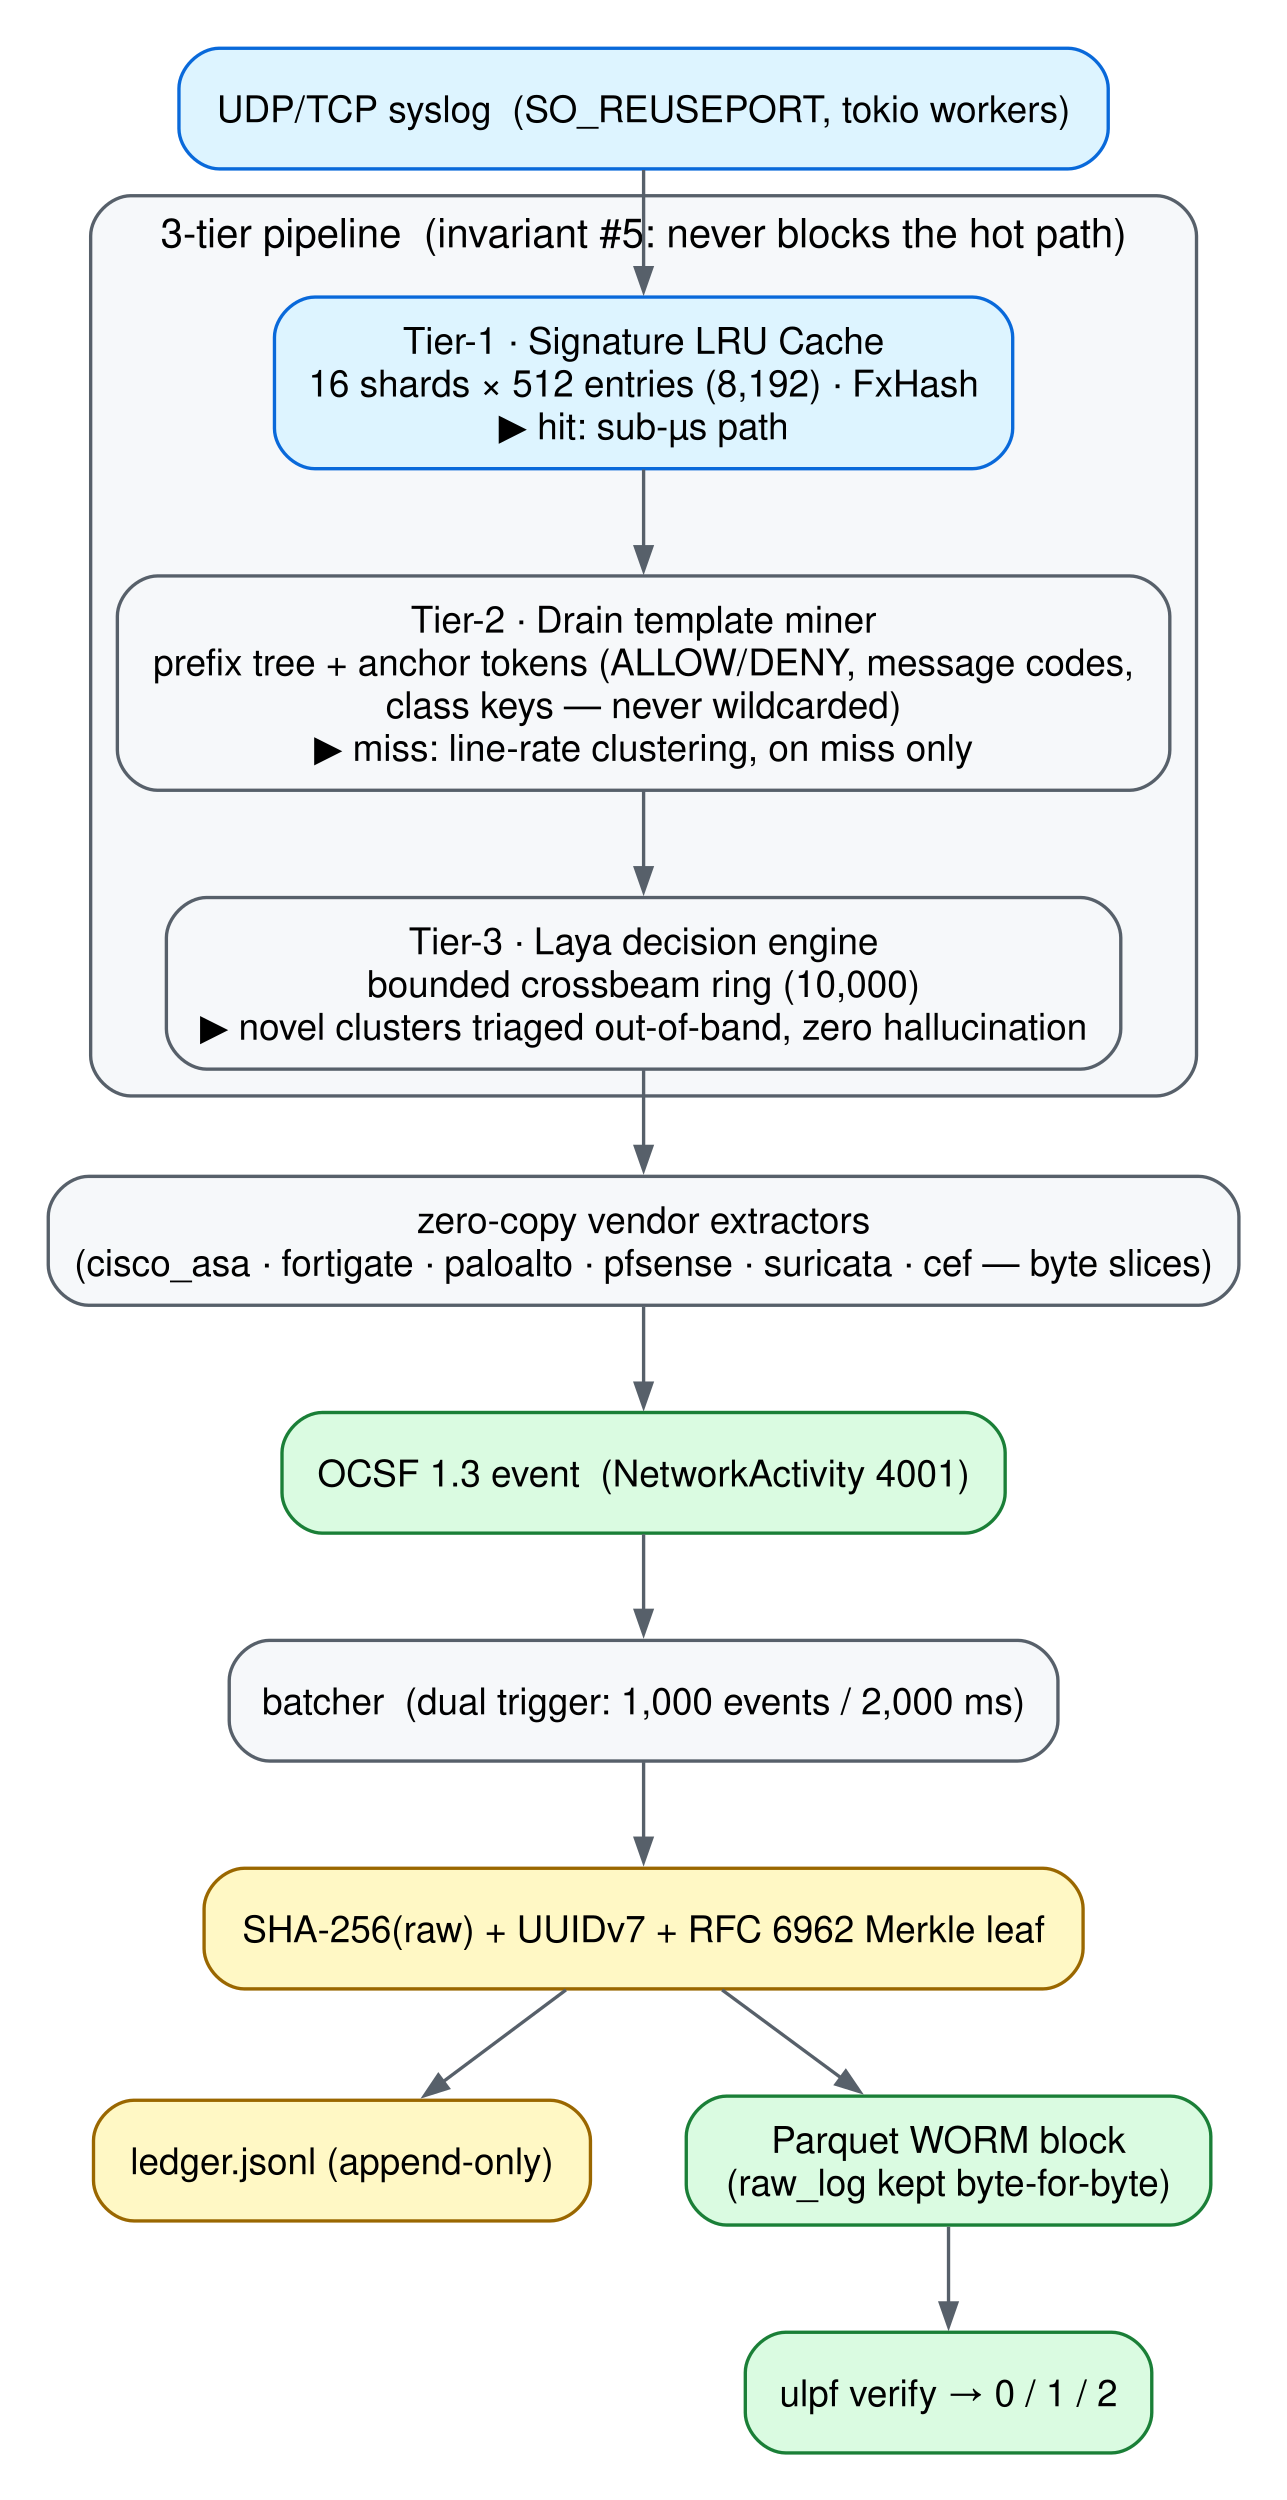
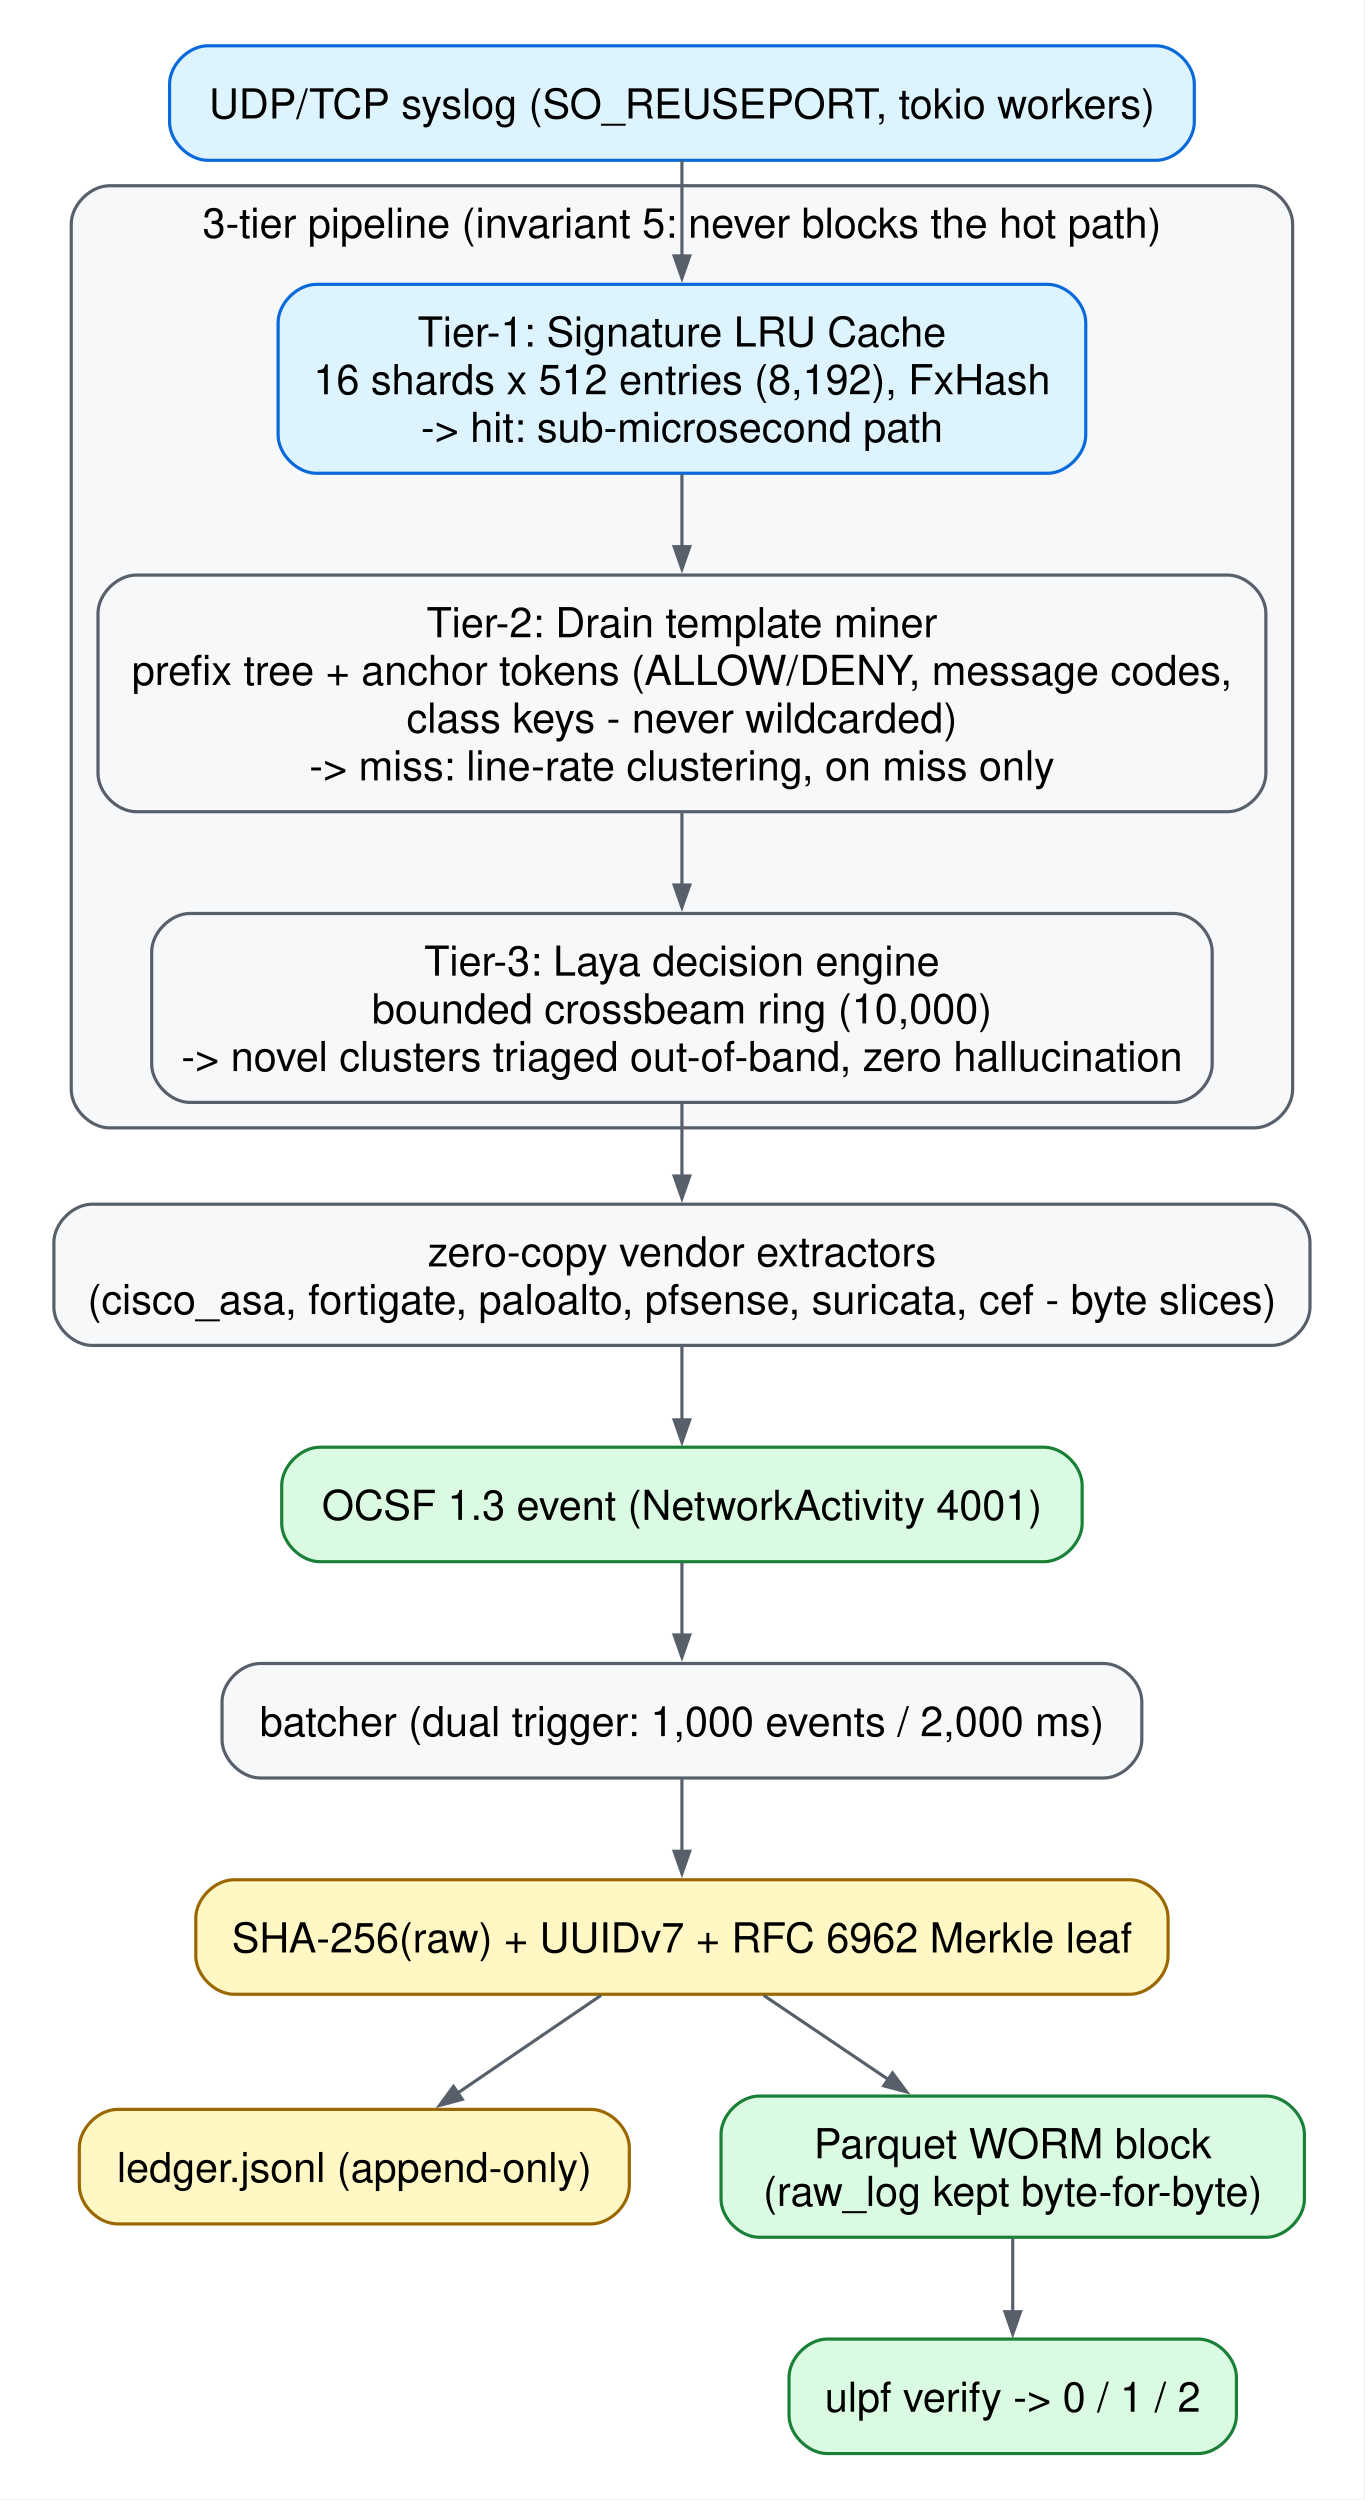
- <svg xmlns="http://www.w3.org/2000/svg" width="384pt" height="746pt" viewBox="0.00 0.00 384.00 746.00">
-   <g id="graph0" class="graph" transform="scale(1 1) rotate(0) translate(14.4 731.95)">
-     <polygon fill="white" stroke="none" points="-14.4,14.4 -14.4,-731.95 369.69,-731.95 369.69,14.4 -14.4,14.4" />
+ <svg xmlns="http://www.w3.org/2000/svg" width="429pt" height="786pt" viewBox="0.00 0.00 429.00 786.00">
+   <g id="graph0" class="graph" transform="scale(1 1) rotate(0) translate(14.4 771.4)">
+     <polygon fill="white" stroke="none" points="-14.4,14.4 -14.4,-771.4 414.4,-771.4 414.4,14.4 -14.4,14.4" />
    <g id="clust1" class="cluster">
-       <path fill="#f6f8fa" stroke="#57606a" d="M24.65,-404.92C24.65,-404.92 330.64,-404.92 330.64,-404.92 336.64,-404.92 342.64,-410.92 342.64,-416.92 342.64,-416.92 342.64,-661.55 342.64,-661.55 342.64,-667.55 336.64,-673.55 330.64,-673.55 330.64,-673.55 24.64,-673.55 24.64,-673.55 18.64,-673.55 12.65,-667.55 12.65,-661.55 12.65,-661.55 12.65,-416.92 12.65,-416.92 12.65,-410.92 18.65,-404.92 24.65,-404.92" />
-       <text xml:space="preserve" text-anchor="middle" x="177.65" y="-658.15" font-family="Helvetica,sans-Serif" font-size="12.00">3-tier pipeline  (invariant #5: never blocks the hot path)</text>
+       <path fill="#f6f8fa" stroke="#57606a" d="M20,-416.8C20,-416.8 380,-416.8 380,-416.8 386,-416.8 392,-422.8 392,-428.8 392,-428.8 392,-701 392,-701 392,-707 386,-713 380,-713 380,-713 20,-713 20,-713 14,-713 8,-707 8,-701 8,-701 8,-428.8 8,-428.8 8,-422.8 14,-416.8 20,-416.8" />
+       <text xml:space="preserve" text-anchor="middle" x="200" y="-696.65" font-family="Helvetica,sans-Serif" font-size="13.00">3-tier pipeline (invariant 5: never blocks the hot path)</text>
    </g>
    <g id="node1" class="node">
-       <path fill="#ddf4ff" stroke="#0969da" d="M304.29,-717.55C304.29,-717.55 51,-717.55 51,-717.55 45,-717.55 39,-711.55 39,-705.55 39,-705.55 39,-693.55 39,-693.55 39,-687.55 45,-681.55 51,-681.55 51,-681.55 304.29,-681.55 304.29,-681.55 310.29,-681.55 316.29,-687.55 316.29,-693.55 316.29,-693.55 316.29,-705.55 316.29,-705.55 316.29,-711.55 310.29,-717.55 304.29,-717.55" />
-       <text xml:space="preserve" text-anchor="middle" x="177.65" y="-695.48" font-family="Helvetica,sans-Serif" font-size="11.00">UDP/TCP syslog  (SO_REUSEPORT, tokio workers)</text>
+       <path fill="#ddf4ff" stroke="#0969da" d="M349.09,-757C349.09,-757 50.91,-757 50.91,-757 44.91,-757 38.91,-751 38.91,-745 38.91,-745 38.91,-733 38.91,-733 38.91,-727 44.91,-721 50.91,-721 50.91,-721 349.09,-721 349.09,-721 355.09,-721 361.09,-727 361.09,-733 361.09,-733 361.09,-745 361.09,-745 361.09,-751 355.09,-757 349.09,-757" />
+       <text xml:space="preserve" text-anchor="middle" x="200" y="-734.15" font-family="Helvetica,sans-Serif" font-size="13.00">UDP/TCP syslog (SO_REUSEPORT, tokio workers)</text>
    </g>
    <g id="node2" class="node">
-       <path fill="#ddf4ff" stroke="#0969da" d="M275.79,-643.3C275.79,-643.3 79.5,-643.3 79.5,-643.3 73.5,-643.3 67.5,-637.3 67.5,-631.3 67.5,-631.3 67.5,-604.09 67.5,-604.09 67.5,-598.09 73.5,-592.09 79.5,-592.09 79.5,-592.09 275.79,-592.09 275.79,-592.09 281.79,-592.09 287.79,-598.09 287.79,-604.09 287.79,-604.09 287.79,-631.3 287.79,-631.3 287.79,-637.3 281.79,-643.3 275.79,-643.3" />
-       <text xml:space="preserve" text-anchor="middle" x="177.65" y="-626.37" font-family="Helvetica,sans-Serif" font-size="11.00">Tier-1 · Signature LRU Cache</text>
-       <text xml:space="preserve" text-anchor="middle" x="177.65" y="-613.62" font-family="Helvetica,sans-Serif" font-size="11.00">16 shards × 512 entries (8,192) · FxHash</text>
-       <text xml:space="preserve" text-anchor="middle" x="177.65" y="-600.87" font-family="Helvetica,sans-Serif" font-size="11.00">▶ hit: sub-µs path</text>
+       <path fill="#ddf4ff" stroke="#0969da" d="M314.96,-682C314.96,-682 85.04,-682 85.04,-682 79.04,-682 73.04,-676 73.04,-670 73.04,-670 73.04,-634.6 73.04,-634.6 73.04,-628.6 79.04,-622.6 85.04,-622.6 85.04,-622.6 314.96,-622.6 314.96,-622.6 320.96,-622.6 326.96,-628.6 326.96,-634.6 326.96,-634.6 326.96,-670 326.96,-670 326.96,-676 320.96,-682 314.96,-682" />
+       <text xml:space="preserve" text-anchor="middle" x="200" y="-662.45" font-family="Helvetica,sans-Serif" font-size="13.00">Tier-1: Signature LRU Cache</text>
+       <text xml:space="preserve" text-anchor="middle" x="200" y="-647.45" font-family="Helvetica,sans-Serif" font-size="13.00">16 shards x 512 entries (8,192), FxHash</text>
+       <text xml:space="preserve" text-anchor="middle" x="200" y="-632.45" font-family="Helvetica,sans-Serif" font-size="13.00">-&gt; hit: sub-microsecond path</text>
    </g>
    <g id="edge3" class="edge">
-       <path fill="none" stroke="#57606a" d="M177.65,-681.22C177.65,-672.62 177.65,-661.93 177.65,-651.84" />
-       <polygon fill="#57606a" stroke="#57606a" points="180.1,-652.08 177.65,-645.08 175.2,-652.08 180.1,-652.08" />
+       <path fill="none" stroke="#57606a" d="M200,-720.86C200,-712.16 200,-701.24 200,-690.72" />
+       <polygon fill="#57606a" stroke="#57606a" points="202.45,-690.94 200,-683.94 197.55,-690.94 202.45,-690.94" />
    </g>
    <g id="node3" class="node">
-       <path fill="#f6f8fa" stroke="#57606a" d="M322.67,-560.09C322.67,-560.09 32.62,-560.09 32.62,-560.09 26.62,-560.09 20.62,-554.09 20.62,-548.09 20.62,-548.09 20.62,-508.13 20.62,-508.13 20.62,-502.13 26.62,-496.13 32.62,-496.13 32.62,-496.13 322.67,-496.13 322.67,-496.13 328.67,-496.13 334.67,-502.13 334.67,-508.13 334.67,-508.13 334.67,-548.09 334.67,-548.09 334.67,-554.09 328.67,-560.09 322.67,-560.09" />
-       <text xml:space="preserve" text-anchor="middle" x="177.65" y="-543.16" font-family="Helvetica,sans-Serif" font-size="11.00">Tier-2 · Drain template miner</text>
-       <text xml:space="preserve" text-anchor="middle" x="177.65" y="-530.41" font-family="Helvetica,sans-Serif" font-size="11.00">prefix tree + anchor tokens (ALLOW/DENY, message codes,</text>
-       <text xml:space="preserve" text-anchor="middle" x="177.65" y="-517.66" font-family="Helvetica,sans-Serif" font-size="11.00">class keys — never wildcarded)</text>
-       <text xml:space="preserve" text-anchor="middle" x="177.65" y="-504.91" font-family="Helvetica,sans-Serif" font-size="11.00">▶ miss: line-rate clustering, on miss only</text>
+       <path fill="#f6f8fa" stroke="#57606a" d="M371.59,-590.6C371.59,-590.6 28.41,-590.6 28.41,-590.6 22.41,-590.6 16.41,-584.6 16.41,-578.6 16.41,-578.6 16.41,-528.2 16.41,-528.2 16.41,-522.2 22.41,-516.2 28.41,-516.2 28.41,-516.2 371.59,-516.2 371.59,-516.2 377.59,-516.2 383.59,-522.2 383.59,-528.2 383.59,-528.2 383.59,-578.6 383.59,-578.6 383.59,-584.6 377.59,-590.6 371.59,-590.6" />
+       <text xml:space="preserve" text-anchor="middle" x="200" y="-571.05" font-family="Helvetica,sans-Serif" font-size="13.00">Tier-2: Drain template miner</text>
+       <text xml:space="preserve" text-anchor="middle" x="200" y="-556.05" font-family="Helvetica,sans-Serif" font-size="13.00">prefix tree + anchor tokens (ALLOW/DENY, message codes,</text>
+       <text xml:space="preserve" text-anchor="middle" x="200" y="-541.05" font-family="Helvetica,sans-Serif" font-size="13.00">class keys - never wildcarded)</text>
+       <text xml:space="preserve" text-anchor="middle" x="200" y="-526.05" font-family="Helvetica,sans-Serif" font-size="13.00">-&gt; miss: line-rate clustering, on miss only</text>
    </g>
    <g id="edge1" class="edge">
-       <path fill="none" stroke="#57606a" d="M177.65,-591.83C177.65,-584.63 177.65,-576.57 177.65,-568.7" />
-       <polygon fill="#57606a" stroke="#57606a" points="180.1,-568.8 177.65,-561.8 175.2,-568.8 180.1,-568.8" />
+       <path fill="none" stroke="#57606a" d="M200,-622.23C200,-615.02 200,-607.13 200,-599.36" />
+       <polygon fill="#57606a" stroke="#57606a" points="202.45,-599.53 200,-592.53 197.55,-599.53 202.45,-599.53" />
    </g>
    <g id="node4" class="node">
-       <path fill="#f6f8fa" stroke="#57606a" d="M308.04,-464.13C308.04,-464.13 47.25,-464.13 47.25,-464.13 41.25,-464.13 35.25,-458.13 35.25,-452.13 35.25,-452.13 35.25,-424.92 35.25,-424.92 35.25,-418.92 41.25,-412.92 47.25,-412.92 47.25,-412.92 308.04,-412.92 308.04,-412.92 314.04,-412.92 320.04,-418.92 320.04,-424.92 320.04,-424.92 320.04,-452.13 320.04,-452.13 320.04,-458.13 314.04,-464.13 308.04,-464.13" />
-       <text xml:space="preserve" text-anchor="middle" x="177.65" y="-447.2" font-family="Helvetica,sans-Serif" font-size="11.00">Tier-3 · Laya decision engine</text>
-       <text xml:space="preserve" text-anchor="middle" x="177.65" y="-434.45" font-family="Helvetica,sans-Serif" font-size="11.00">bounded crossbeam ring (10,000)</text>
-       <text xml:space="preserve" text-anchor="middle" x="177.65" y="-421.7" font-family="Helvetica,sans-Serif" font-size="11.00">▶ novel clusters triaged out-of-band, zero hallucination</text>
+       <path fill="#f6f8fa" stroke="#57606a" d="M354.71,-484.2C354.71,-484.2 45.29,-484.2 45.29,-484.2 39.29,-484.2 33.29,-478.2 33.29,-472.2 33.29,-472.2 33.29,-436.8 33.29,-436.8 33.29,-430.8 39.29,-424.8 45.29,-424.8 45.29,-424.8 354.71,-424.8 354.71,-424.8 360.71,-424.8 366.71,-430.8 366.71,-436.8 366.71,-436.8 366.71,-472.2 366.71,-472.2 366.71,-478.2 360.71,-484.2 354.71,-484.2" />
+       <text xml:space="preserve" text-anchor="middle" x="200" y="-464.65" font-family="Helvetica,sans-Serif" font-size="13.00">Tier-3: Laya decision engine</text>
+       <text xml:space="preserve" text-anchor="middle" x="200" y="-449.65" font-family="Helvetica,sans-Serif" font-size="13.00">bounded crossbeam ring (10,000)</text>
+       <text xml:space="preserve" text-anchor="middle" x="200" y="-434.65" font-family="Helvetica,sans-Serif" font-size="13.00">-&gt; novel clusters triaged out-of-band, zero hallucination</text>
    </g>
    <g id="edge2" class="edge">
-       <path fill="none" stroke="#57606a" d="M177.65,-495.98C177.65,-488.4 177.65,-480.26 177.65,-472.59" />
-       <polygon fill="#57606a" stroke="#57606a" points="180.1,-473.02 177.65,-466.02 175.2,-473.02 180.1,-473.02" />
+       <path fill="none" stroke="#57606a" d="M200,-515.77C200,-508.21 200,-500.24 200,-492.67" />
+       <polygon fill="#57606a" stroke="#57606a" points="202.45,-493.15 200,-486.15 197.55,-493.15 202.45,-493.15" />
    </g>
    <g id="node5" class="node">
-       <path fill="#f6f8fa" stroke="#57606a" d="M343.29,-380.92C343.29,-380.92 12,-380.92 12,-380.92 6,-380.92 0,-374.92 0,-368.92 0,-368.92 0,-354.46 0,-354.46 0,-348.46 6,-342.46 12,-342.46 12,-342.46 343.29,-342.46 343.29,-342.46 349.29,-342.46 355.29,-348.46 355.29,-354.46 355.29,-354.46 355.29,-368.92 355.29,-368.92 355.29,-374.92 349.29,-380.92 343.29,-380.92" />
-       <text xml:space="preserve" text-anchor="middle" x="177.65" y="-363.99" font-family="Helvetica,sans-Serif" font-size="11.00">zero-copy vendor extractors</text>
-       <text xml:space="preserve" text-anchor="middle" x="177.65" y="-351.24" font-family="Helvetica,sans-Serif" font-size="11.00">(cisco_asa · fortigate · paloalto · pfsense · suricata · cef — byte slices)</text>
+       <path fill="#f6f8fa" stroke="#57606a" d="M385.46,-392.8C385.46,-392.8 14.54,-392.8 14.54,-392.8 8.54,-392.8 2.54,-386.8 2.54,-380.8 2.54,-380.8 2.54,-360.4 2.54,-360.4 2.54,-354.4 8.54,-348.4 14.54,-348.4 14.54,-348.4 385.46,-348.4 385.46,-348.4 391.46,-348.4 397.46,-354.4 397.46,-360.4 397.46,-360.4 397.46,-380.8 397.46,-380.8 397.46,-386.8 391.46,-392.8 385.46,-392.8" />
+       <text xml:space="preserve" text-anchor="middle" x="200" y="-373.25" font-family="Helvetica,sans-Serif" font-size="13.00">zero-copy vendor extractors</text>
+       <text xml:space="preserve" text-anchor="middle" x="200" y="-358.25" font-family="Helvetica,sans-Serif" font-size="13.00">(cisco_asa, fortigate, paloalto, pfsense, suricata, cef - byte slices)</text>
    </g>
    <g id="edge4" class="edge">
-       <path fill="none" stroke="#57606a" d="M177.65,-412.61C177.65,-405.27 177.65,-397.21 177.65,-389.75" />
-       <polygon fill="#57606a" stroke="#57606a" points="180.1,-389.86 177.65,-382.86 175.2,-389.86 180.1,-389.86" />
+       <path fill="none" stroke="#57606a" d="M200,-424.39C200,-416.99 200,-409.02 200,-401.58" />
+       <polygon fill="#57606a" stroke="#57606a" points="202.45,-401.66 200,-394.66 197.55,-401.66 202.45,-401.66" />
    </g>
    <g id="node6" class="node">
-       <path fill="#dafbe1" stroke="#1a7f37" d="M273.54,-310.46C273.54,-310.46 81.75,-310.46 81.75,-310.46 75.75,-310.46 69.75,-304.46 69.75,-298.46 69.75,-298.46 69.75,-286.46 69.75,-286.46 69.75,-280.46 75.75,-274.46 81.75,-274.46 81.75,-274.46 273.54,-274.46 273.54,-274.46 279.54,-274.46 285.54,-280.46 285.54,-286.46 285.54,-286.46 285.54,-298.46 285.54,-298.46 285.54,-304.46 279.54,-310.46 273.54,-310.46" />
-       <text xml:space="preserve" text-anchor="middle" x="177.65" y="-288.39" font-family="Helvetica,sans-Serif" font-size="11.00">OCSF 1.3 event  (NetworkActivity 4001)</text>
+       <path fill="#dafbe1" stroke="#1a7f37" d="M313.83,-316.4C313.83,-316.4 86.17,-316.4 86.17,-316.4 80.17,-316.4 74.17,-310.4 74.17,-304.4 74.17,-304.4 74.17,-292.4 74.17,-292.4 74.17,-286.4 80.17,-280.4 86.17,-280.4 86.17,-280.4 313.83,-280.4 313.83,-280.4 319.83,-280.4 325.83,-286.4 325.83,-292.4 325.83,-292.4 325.83,-304.4 325.83,-304.4 325.83,-310.4 319.83,-316.4 313.83,-316.4" />
+       <text xml:space="preserve" text-anchor="middle" x="200" y="-293.55" font-family="Helvetica,sans-Serif" font-size="13.00">OCSF 1.3 event (NetworkActivity 4001)</text>
    </g>
    <g id="edge5" class="edge">
-       <path fill="none" stroke="#57606a" d="M177.65,-341.96C177.65,-334.77 177.65,-326.44 177.65,-318.74" />
-       <polygon fill="#57606a" stroke="#57606a" points="180.1,-319.22 177.65,-312.22 175.2,-319.22 180.1,-319.22" />
+       <path fill="none" stroke="#57606a" d="M200,-348.16C200,-340.69 200,-332.26 200,-324.52" />
+       <polygon fill="#57606a" stroke="#57606a" points="202.45,-325 200,-318 197.55,-325 202.45,-325" />
    </g>
    <g id="node7" class="node">
-       <path fill="#f6f8fa" stroke="#57606a" d="M289.29,-242.46C289.29,-242.46 66,-242.46 66,-242.46 60,-242.46 54,-236.46 54,-230.46 54,-230.46 54,-218.46 54,-218.46 54,-212.46 60,-206.46 66,-206.46 66,-206.46 289.29,-206.46 289.29,-206.46 295.29,-206.46 301.29,-212.46 301.29,-218.46 301.29,-218.46 301.29,-230.46 301.29,-230.46 301.29,-236.46 295.29,-242.46 289.29,-242.46" />
-       <text xml:space="preserve" text-anchor="middle" x="177.65" y="-220.39" font-family="Helvetica,sans-Serif" font-size="11.00">batcher  (dual trigger: 1,000 events / 2,000 ms)</text>
+       <path fill="#f6f8fa" stroke="#57606a" d="M332.59,-248.4C332.59,-248.4 67.41,-248.4 67.41,-248.4 61.41,-248.4 55.41,-242.4 55.41,-236.4 55.41,-236.4 55.41,-224.4 55.41,-224.4 55.41,-218.4 61.41,-212.4 67.41,-212.4 67.41,-212.4 332.59,-212.4 332.59,-212.4 338.59,-212.4 344.59,-218.4 344.59,-224.4 344.59,-224.4 344.59,-236.4 344.59,-236.4 344.59,-242.4 338.59,-248.4 332.59,-248.4" />
+       <text xml:space="preserve" text-anchor="middle" x="200" y="-225.55" font-family="Helvetica,sans-Serif" font-size="13.00">batcher (dual trigger: 1,000 events / 2,000 ms)</text>
    </g>
    <g id="edge6" class="edge">
-       <path fill="none" stroke="#57606a" d="M177.65,-274.12C177.65,-267.05 177.65,-258.74 177.65,-251" />
-       <polygon fill="#57606a" stroke="#57606a" points="180.1,-251.43 177.65,-244.43 175.2,-251.43 180.1,-251.43" />
+       <path fill="none" stroke="#57606a" d="M200,-280.06C200,-272.99 200,-264.68 200,-256.94" />
+       <polygon fill="#57606a" stroke="#57606a" points="202.45,-257.37 200,-250.37 197.55,-257.37 202.45,-257.37" />
    </g>
    <g id="node8" class="node">
-       <path fill="#fff8c5" stroke="#9a6700" d="M296.79,-174.46C296.79,-174.46 58.5,-174.46 58.5,-174.46 52.5,-174.46 46.5,-168.46 46.5,-162.46 46.5,-162.46 46.5,-150.46 46.5,-150.46 46.5,-144.46 52.5,-138.46 58.5,-138.46 58.5,-138.46 296.79,-138.46 296.79,-138.46 302.79,-138.46 308.79,-144.46 308.79,-150.46 308.79,-150.46 308.79,-162.46 308.79,-162.46 308.79,-168.46 302.79,-174.46 296.79,-174.46" />
-       <text xml:space="preserve" text-anchor="middle" x="177.65" y="-152.39" font-family="Helvetica,sans-Serif" font-size="11.00">SHA-256(raw) + UUIDv7 + RFC 6962 Merkle leaf</text>
+       <path fill="#fff8c5" stroke="#9a6700" d="M340.84,-180.4C340.84,-180.4 59.16,-180.4 59.16,-180.4 53.16,-180.4 47.16,-174.4 47.16,-168.4 47.16,-168.4 47.16,-156.4 47.16,-156.4 47.16,-150.4 53.16,-144.4 59.16,-144.4 59.16,-144.4 340.84,-144.4 340.84,-144.4 346.84,-144.4 352.84,-150.4 352.84,-156.4 352.84,-156.4 352.84,-168.4 352.84,-168.4 352.84,-174.4 346.84,-180.4 340.84,-180.4" />
+       <text xml:space="preserve" text-anchor="middle" x="200" y="-157.55" font-family="Helvetica,sans-Serif" font-size="13.00">SHA-256(raw) + UUIDv7 + RFC 6962 Merkle leaf</text>
    </g>
    <g id="edge7" class="edge">
-       <path fill="none" stroke="#57606a" d="M177.65,-206.12C177.65,-199.05 177.65,-190.74 177.65,-183" />
-       <polygon fill="#57606a" stroke="#57606a" points="180.1,-183.43 177.65,-176.43 175.2,-183.43 180.1,-183.43" />
+       <path fill="none" stroke="#57606a" d="M200,-212.06C200,-204.99 200,-196.68 200,-188.94" />
+       <polygon fill="#57606a" stroke="#57606a" points="202.45,-189.37 200,-182.37 197.55,-189.37 202.45,-189.37" />
    </g>
    <g id="node9" class="node">
-       <path fill="#fff8c5" stroke="#9a6700" d="M149.79,-105.23C149.79,-105.23 25.5,-105.23 25.5,-105.23 19.5,-105.23 13.5,-99.23 13.5,-93.23 13.5,-93.23 13.5,-81.23 13.5,-81.23 13.5,-75.23 19.5,-69.23 25.5,-69.23 25.5,-69.23 149.79,-69.23 149.79,-69.23 155.79,-69.23 161.79,-75.23 161.79,-81.23 161.79,-81.23 161.79,-93.23 161.79,-93.23 161.79,-99.23 155.79,-105.23 149.79,-105.23" />
-       <text xml:space="preserve" text-anchor="middle" x="87.65" y="-83.16" font-family="Helvetica,sans-Serif" font-size="11.00">ledger.jsonl (append-only)</text>
+       <path fill="#fff8c5" stroke="#9a6700" d="M171.46,-108.2C171.46,-108.2 22.54,-108.2 22.54,-108.2 16.54,-108.2 10.54,-102.2 10.54,-96.2 10.54,-96.2 10.54,-84.2 10.54,-84.2 10.54,-78.2 16.54,-72.2 22.54,-72.2 22.54,-72.2 171.46,-72.2 171.46,-72.2 177.46,-72.2 183.46,-78.2 183.46,-84.2 183.46,-84.2 183.46,-96.2 183.46,-96.2 183.46,-102.2 177.46,-108.2 171.46,-108.2" />
+       <text xml:space="preserve" text-anchor="middle" x="97" y="-85.35" font-family="Helvetica,sans-Serif" font-size="13.00">ledger.jsonl (append-only)</text>
    </g>
    <g id="edge8" class="edge">
-       <path fill="none" stroke="#57606a" d="M154.47,-138.15C143.22,-129.74 129.57,-119.55 117.54,-110.56" />
-       <polygon fill="#57606a" stroke="#57606a" points="119.34,-108.85 112.27,-106.62 116.41,-112.78 119.34,-108.85" />
+       <path fill="none" stroke="#57606a" d="M174.54,-144.05C160.92,-134.77 144.01,-123.24 129.45,-113.32" />
+       <polygon fill="#57606a" stroke="#57606a" points="130.94,-111.37 123.78,-109.45 128.18,-115.42 130.94,-111.37" />
    </g>
    <g id="node10" class="node">
-       <path fill="#dafbe1" stroke="#1a7f37" d="M334.91,-106.46C334.91,-106.46 202.38,-106.46 202.38,-106.46 196.38,-106.46 190.38,-100.46 190.38,-94.46 190.38,-94.46 190.38,-80 190.38,-80 190.38,-74 196.38,-68 202.38,-68 202.38,-68 334.91,-68 334.91,-68 340.91,-68 346.91,-74 346.91,-80 346.91,-80 346.91,-94.46 346.91,-94.46 346.91,-100.46 340.91,-106.46 334.91,-106.46" />
-       <text xml:space="preserve" text-anchor="middle" x="268.64" y="-89.53" font-family="Helvetica,sans-Serif" font-size="11.00">Parquet WORM block</text>
-       <text xml:space="preserve" text-anchor="middle" x="268.64" y="-76.78" font-family="Helvetica,sans-Serif" font-size="11.00">(raw_log kept byte-for-byte)</text>
+       <path fill="#dafbe1" stroke="#1a7f37" d="M383.71,-112.4C383.71,-112.4 224.29,-112.4 224.29,-112.4 218.29,-112.4 212.29,-106.4 212.29,-100.4 212.29,-100.4 212.29,-80 212.29,-80 212.29,-74 218.29,-68 224.29,-68 224.29,-68 383.71,-68 383.71,-68 389.71,-68 395.71,-74 395.71,-80 395.71,-80 395.71,-100.4 395.71,-100.4 395.71,-106.4 389.71,-112.4 383.71,-112.4" />
+       <text xml:space="preserve" text-anchor="middle" x="304" y="-92.85" font-family="Helvetica,sans-Serif" font-size="13.00">Parquet WORM block</text>
+       <text xml:space="preserve" text-anchor="middle" x="304" y="-77.85" font-family="Helvetica,sans-Serif" font-size="13.00">(raw_log kept byte-for-byte)</text>
    </g>
    <g id="edge9" class="edge">
-       <path fill="none" stroke="#57606a" d="M201.08,-138.15C211.91,-130.15 224.94,-120.52 236.65,-111.86" />
-       <polygon fill="#57606a" stroke="#57606a" points="237.98,-113.93 242.16,-107.8 235.07,-109.99 237.98,-113.93" />
+       <path fill="none" stroke="#57606a" d="M225.71,-144.05C237.59,-136.03 251.96,-126.33 265.13,-117.44" />
+       <polygon fill="#57606a" stroke="#57606a" points="266.2,-119.67 270.63,-113.72 263.46,-115.61 266.2,-119.67" />
    </g>
    <g id="node11" class="node">
-       <path fill="#dafbe1" stroke="#1a7f37" d="M317.29,-36C317.29,-36 220,-36 220,-36 214,-36 208,-30 208,-24 208,-24 208,-12 208,-12 208,-6 214,0 220,0 220,0 317.29,0 317.29,0 323.29,0 329.29,-6 329.29,-12 329.29,-12 329.29,-24 329.29,-24 329.29,-30 323.29,-36 317.29,-36" />
-       <text xml:space="preserve" text-anchor="middle" x="268.64" y="-13.93" font-family="Helvetica,sans-Serif" font-size="11.00">ulpf verify → 0 / 1 / 2</text>
+       <path fill="#dafbe1" stroke="#1a7f37" d="M362.33,-36C362.33,-36 245.67,-36 245.67,-36 239.67,-36 233.67,-30 233.67,-24 233.67,-24 233.67,-12 233.67,-12 233.67,-6 239.67,0 245.67,0 245.67,0 362.33,0 362.33,0 368.33,0 374.33,-6 374.33,-12 374.33,-12 374.33,-24 374.33,-24 374.33,-30 368.33,-36 362.33,-36" />
+       <text xml:space="preserve" text-anchor="middle" x="304" y="-13.15" font-family="Helvetica,sans-Serif" font-size="13.00">ulpf verify -&gt; 0 / 1 / 2</text>
    </g>
    <g id="edge10" class="edge">
-       <path fill="none" stroke="#57606a" d="M268.64,-67.5C268.64,-60.31 268.64,-51.98 268.64,-44.28" />
-       <polygon fill="#57606a" stroke="#57606a" points="271.1,-44.76 268.65,-37.76 266.2,-44.76 271.1,-44.76" />
+       <path fill="none" stroke="#57606a" d="M304,-67.76C304,-60.29 304,-51.86 304,-44.12" />
+       <polygon fill="#57606a" stroke="#57606a" points="306.45,-44.6 304,-37.6 301.55,-44.6 306.45,-44.6" />
    </g>
  </g>
</svg>
